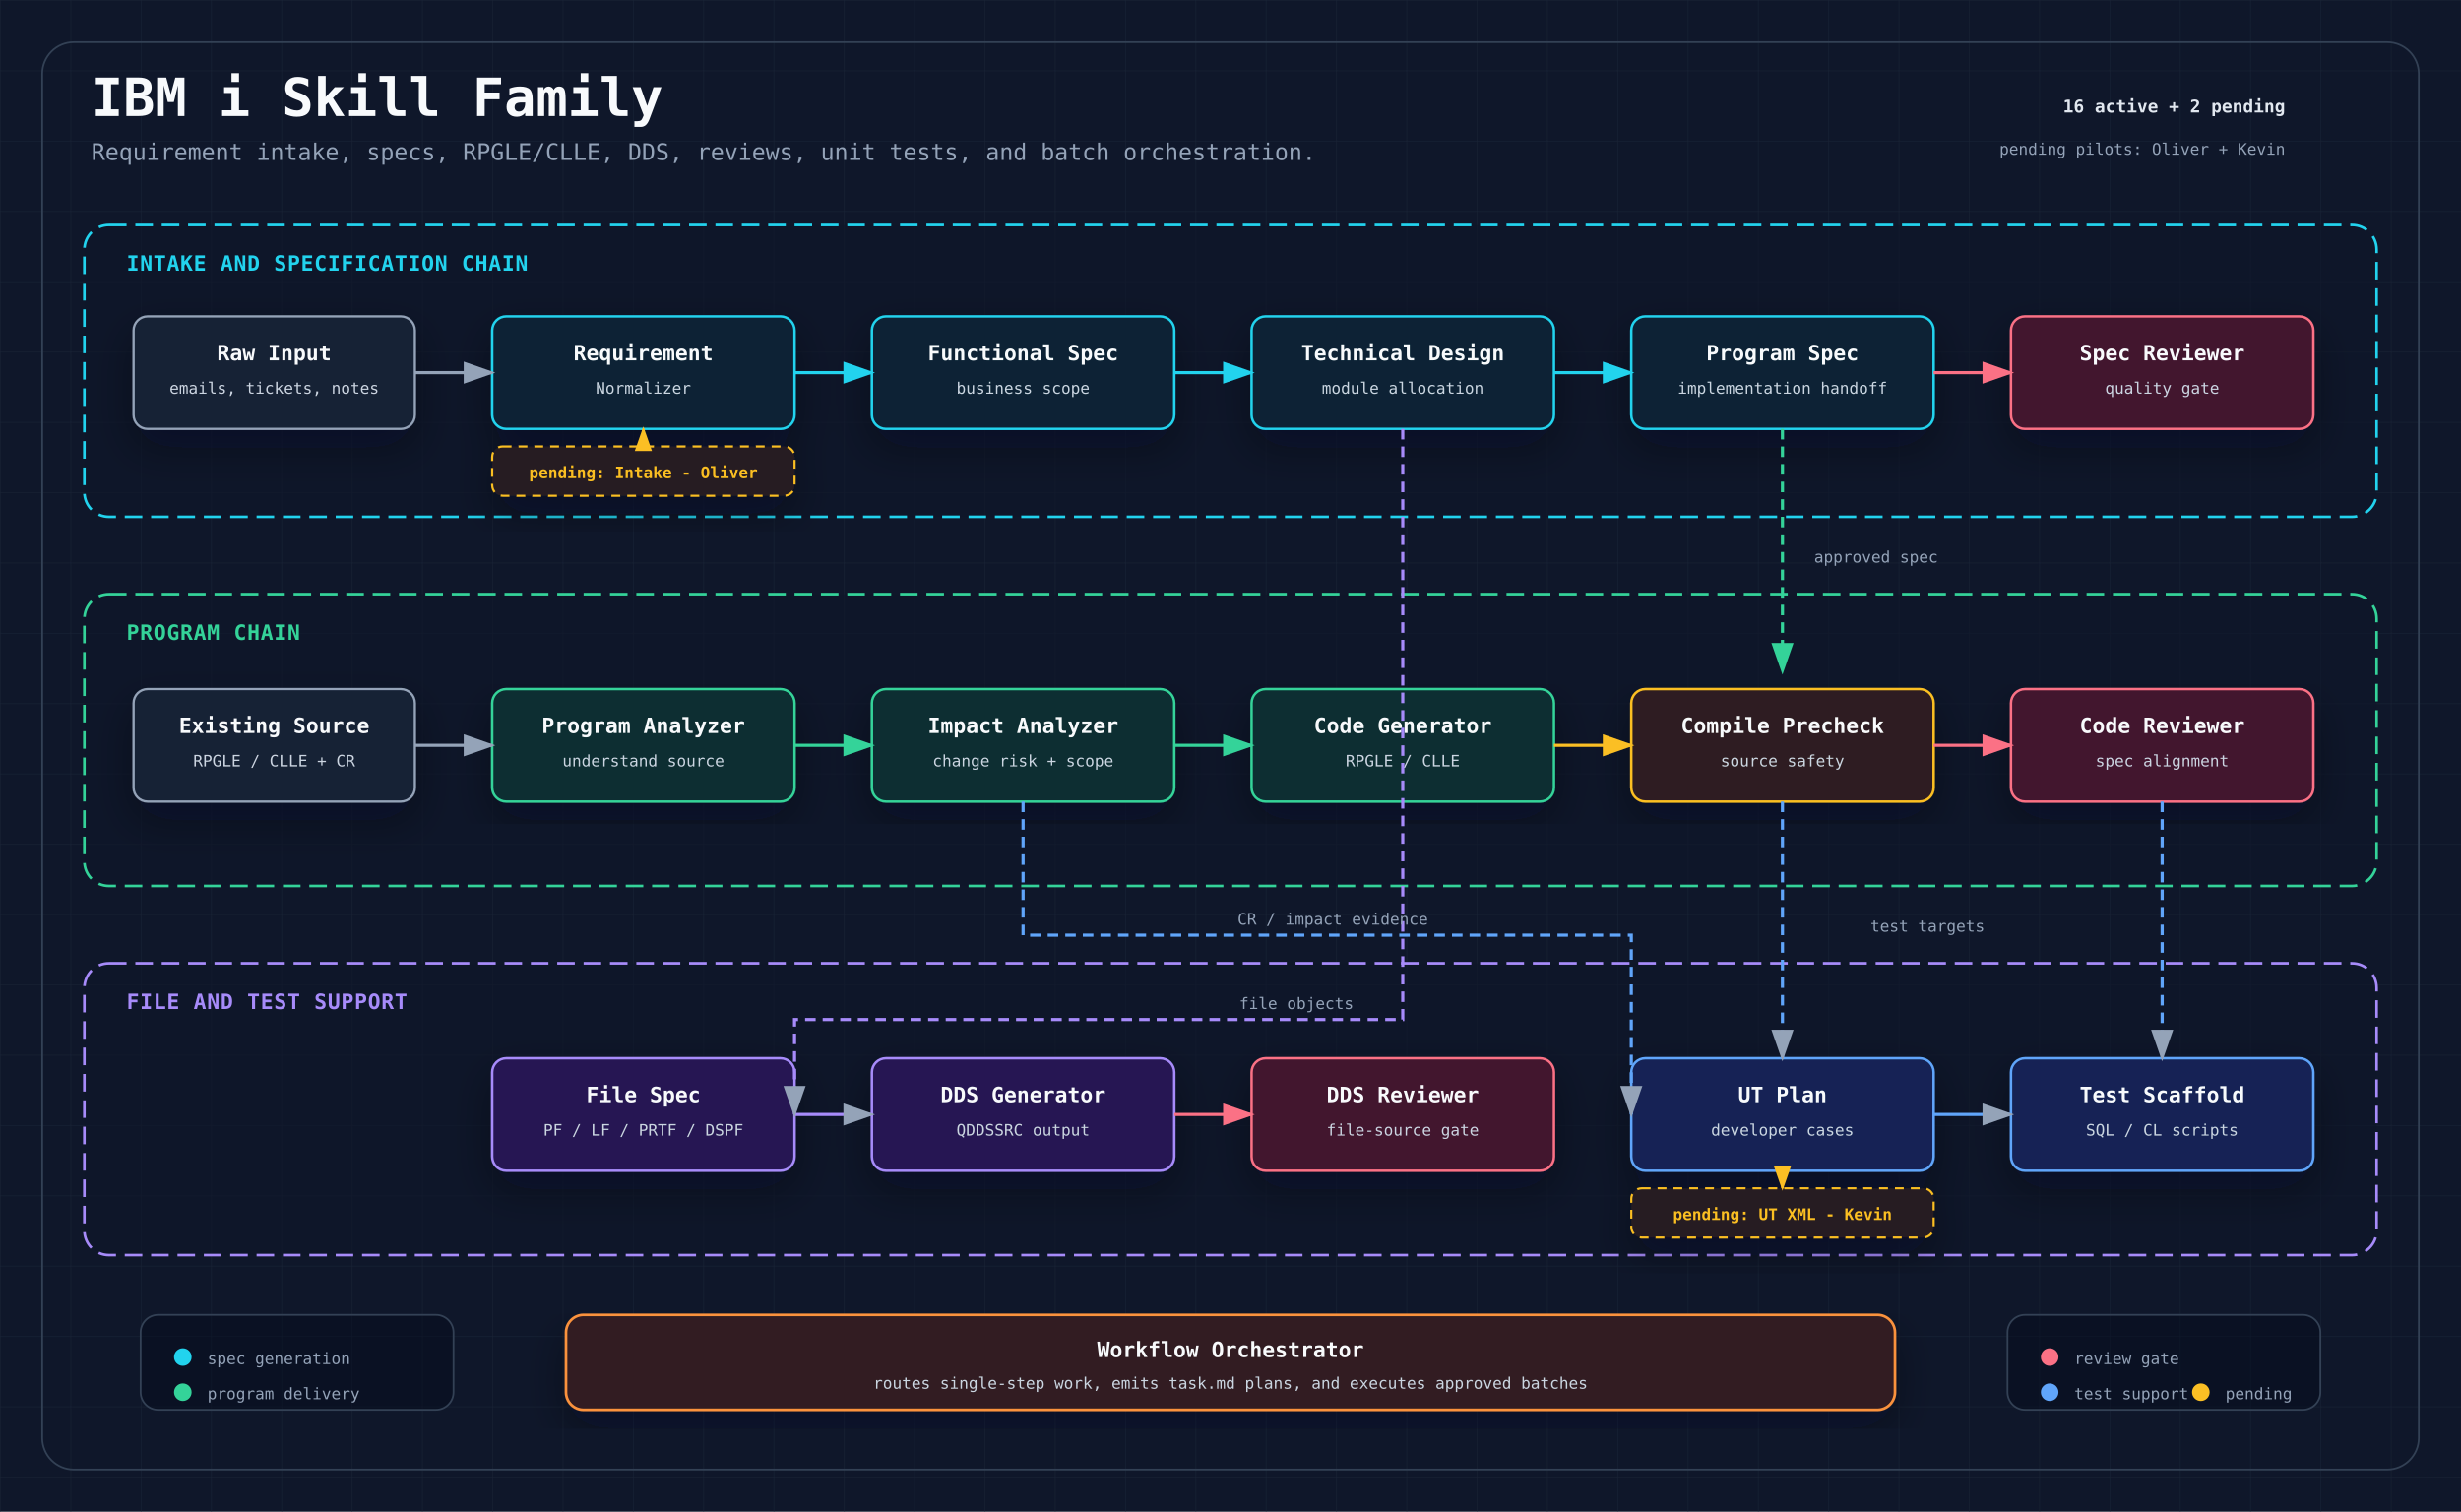
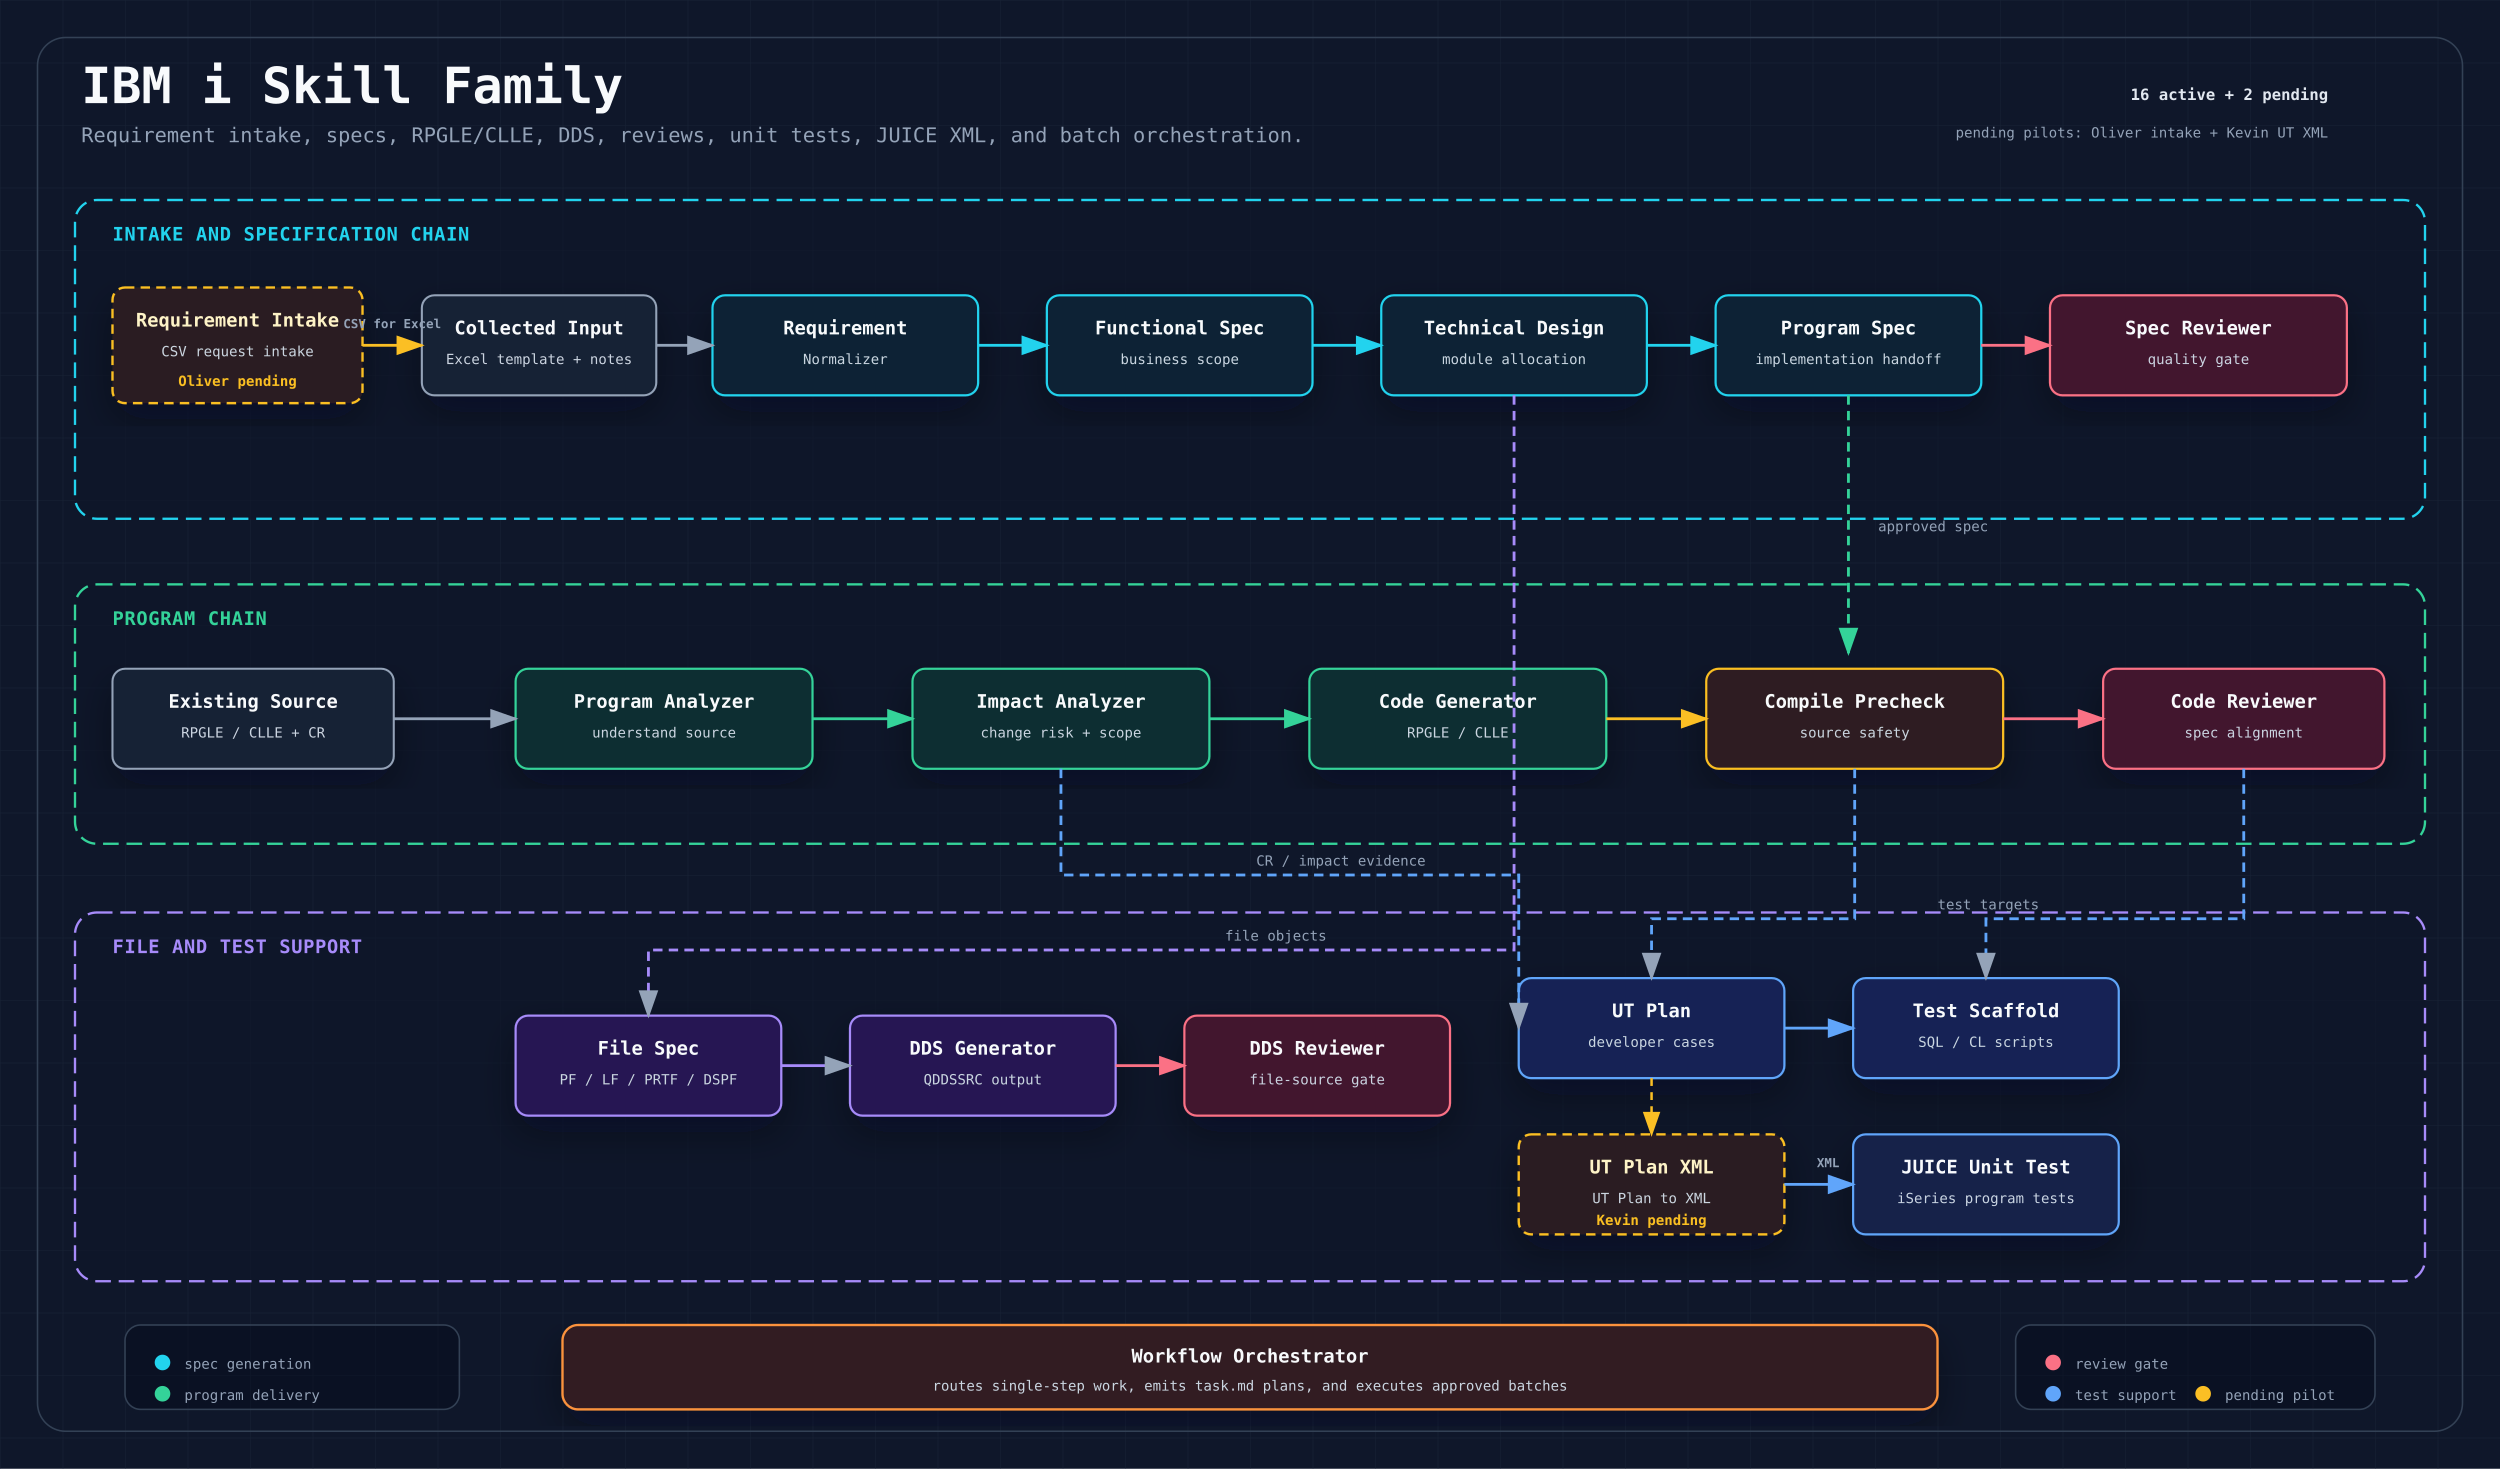
- <svg xmlns="http://www.w3.org/2000/svg" viewBox="0 0 1400 860" role="img" aria-labelledby="title desc">
+ <svg xmlns="http://www.w3.org/2000/svg" viewBox="0 0 1600 940" role="img" aria-labelledby="title desc">
  <defs>
    <pattern id="grid" width="40" height="40" patternUnits="userSpaceOnUse">
      <path d="M 40 0 L 0 0 0 40" fill="none" stroke="#1e293b" stroke-width="0.6" />
    </pattern>
    <marker id="arrow-slate" markerWidth="10" markerHeight="7" refX="9" refY="3.5" orient="auto">
      <polygon points="0 0, 10 3.5, 0 7" fill="#94a3b8" />
    </marker>
    <marker id="arrow-cyan" markerWidth="10" markerHeight="7" refX="9" refY="3.5" orient="auto">
      <polygon points="0 0, 10 3.5, 0 7" fill="#22d3ee" />
    </marker>
    <marker id="arrow-emerald" markerWidth="10" markerHeight="7" refX="9" refY="3.5" orient="auto">
      <polygon points="0 0, 10 3.5, 0 7" fill="#34d399" />
    </marker>
    <marker id="arrow-amber" markerWidth="10" markerHeight="7" refX="9" refY="3.5" orient="auto">
      <polygon points="0 0, 10 3.5, 0 7" fill="#fbbf24" />
    </marker>
    <marker id="arrow-rose" markerWidth="10" markerHeight="7" refX="9" refY="3.5" orient="auto">
      <polygon points="0 0, 10 3.5, 0 7" fill="#fb7185" />
    </marker>
+     <marker id="arrow-blue" markerWidth="10" markerHeight="7" refX="9" refY="3.5" orient="auto">
+       <polygon points="0 0, 10 3.5, 0 7" fill="#60a5fa" />
+     </marker>
    <filter id="soft-shadow" x="-20%" y="-20%" width="140%" height="140%">
      <feDropShadow dx="0" dy="10" stdDeviation="12" flood-color="#020617" flood-opacity="0.35" />
    </filter>
    <style>
      text {
        font-family: "SF Mono", "Cascadia Code", "JetBrains Mono", Menlo, Consolas, monospace;
      }
-       .title { fill: #f8fafc; font-size: 30px; font-weight: 700; }
+       .title { fill: #f8fafc; font-size: 32px; font-weight: 700; }
      .subtitle { fill: #94a3b8; font-size: 13px; font-weight: 500; }
      .region-title { font-size: 12px; font-weight: 700; letter-spacing: 0.4px; }
      .box-title { fill: #f8fafc; font-size: 12px; font-weight: 700; }
      .box-subtitle { fill: #cbd5e1; font-size: 9px; font-weight: 500; }
      .tiny { fill: #94a3b8; font-size: 9px; font-weight: 500; }
-       .pending { fill: #fbbf24; font-size: 9px; font-weight: 700; }
+       .pending-title { fill: #fef3c7; font-size: 12px; font-weight: 700; }
+       .pending-subtitle { fill: #fbbf24; font-size: 9px; font-weight: 700; }
      .lane { fill: #cbd5e1; font-size: 11px; font-weight: 700; }
      .tag { fill: #e2e8f0; font-size: 10px; font-weight: 700; }
+       .arrow-label { fill: #94a3b8; font-size: 8px; font-weight: 600; }
    </style>
  </defs>
-   <rect width="1400" height="860" fill="#0f172a" />
-   <rect width="1400" height="860" fill="url(#grid)" opacity="0.72" />
-   <rect x="24" y="24" width="1352" height="812" rx="18" fill="none" stroke="#334155" stroke-width="1" />
+   <rect width="1600" height="940" fill="#0f172a" />
+   <rect width="1600" height="940" fill="url(#grid)" opacity="0.72" />
+   <rect x="24" y="24" width="1552" height="892" rx="18" fill="none" stroke="#334155" stroke-width="1" />
  <text x="52" y="66" class="title">IBM i Skill Family</text>
-   <text x="52" y="91" class="subtitle">Requirement intake, specs, RPGLE/CLLE, DDS, reviews, unit tests, and batch orchestration.</text>
-   <text x="1300" y="64" class="tag" text-anchor="end">16 active + 2 pending</text>
-   <text x="1300" y="88" class="tiny" text-anchor="end">pending pilots: Oliver + Kevin</text>
-   <rect x="48" y="128" width="1304" height="166" rx="14" fill="rgba(15, 23, 42, 0.64)" stroke="#22d3ee" stroke-width="1.5" stroke-dasharray="10,5" />
+   <text x="52" y="91" class="subtitle">Requirement intake, specs, RPGLE/CLLE, DDS, reviews, unit tests, JUICE XML, and batch orchestration.</text>
+   <text x="1490" y="64" class="tag" text-anchor="end">16 active + 2 pending</text>
+   <text x="1490" y="88" class="tiny" text-anchor="end">pending pilots: Oliver intake + Kevin UT XML</text>
+   <rect x="48" y="128" width="1504" height="204" rx="14" fill="#0f172a" fill-opacity="0.64" stroke="#22d3ee" stroke-width="1.5" stroke-dasharray="10,5" />
  <text x="72" y="154" fill="#22d3ee" class="region-title">INTAKE AND SPECIFICATION CHAIN</text>
-   <rect x="48" y="338" width="1304" height="166" rx="14" fill="rgba(15, 23, 42, 0.64)" stroke="#34d399" stroke-width="1.5" stroke-dasharray="10,5" />
-   <text x="72" y="364" fill="#34d399" class="region-title">PROGRAM CHAIN</text>
-   <rect x="48" y="548" width="1304" height="166" rx="14" fill="rgba(15, 23, 42, 0.64)" stroke="#a78bfa" stroke-width="1.5" stroke-dasharray="10,5" />
-   <text x="72" y="574" fill="#a78bfa" class="region-title">FILE AND TEST SUPPORT</text>
+   <rect x="48" y="374" width="1504" height="166" rx="14" fill="#0f172a" fill-opacity="0.64" stroke="#34d399" stroke-width="1.5" stroke-dasharray="10,5" />
+   <text x="72" y="400" fill="#34d399" class="region-title">PROGRAM CHAIN</text>
+   <rect x="48" y="584" width="1504" height="236" rx="14" fill="#0f172a" fill-opacity="0.64" stroke="#a78bfa" stroke-width="1.5" stroke-dasharray="10,5" />
+   <text x="72" y="610" fill="#a78bfa" class="region-title">FILE AND TEST SUPPORT</text>
  <g filter="url(#soft-shadow)">
-     <rect x="76" y="180" width="160" height="64" rx="8" fill="#0f172a" />
-     <rect x="76" y="180" width="160" height="64" rx="8" fill="#1e293b" fill-opacity="0.58" stroke="#94a3b8" stroke-width="1.3" />
-     <text x="156" y="205" class="box-title" text-anchor="middle">Raw Input</text>
-     <text x="156" y="224" class="box-subtitle" text-anchor="middle">emails, tickets, notes</text>
-     <rect x="76" y="392" width="160" height="64" rx="8" fill="#0f172a" />
-     <rect x="76" y="392" width="160" height="64" rx="8" fill="#1e293b" fill-opacity="0.58" stroke="#94a3b8" stroke-width="1.3" />
-     <text x="156" y="417" class="box-title" text-anchor="middle">Existing Source</text>
-     <text x="156" y="436" class="box-subtitle" text-anchor="middle">RPGLE / CLLE + CR</text>
+     <rect x="72" y="184" width="160" height="74" rx="8" fill="#0f172a" />
+     <rect x="72" y="184" width="160" height="74" rx="8" fill="#78350f" fill-opacity="0.28" stroke="#fbbf24" stroke-width="1.5" stroke-dasharray="6,4" />
+     <text x="152" y="209" class="pending-title" text-anchor="middle">Requirement Intake</text>
+     <text x="152" y="228" class="box-subtitle" text-anchor="middle">CSV request intake</text>
+     <text x="152" y="247" class="pending-subtitle" text-anchor="middle">Oliver pending</text>
+     <rect x="270" y="189" width="150" height="64" rx="8" fill="#0f172a" />
+     <rect x="270" y="189" width="150" height="64" rx="8" fill="#1e293b" fill-opacity="0.58" stroke="#94a3b8" stroke-width="1.3" />
+     <text x="345" y="214" class="box-title" text-anchor="middle">Collected Input</text>
+     <text x="345" y="233" class="box-subtitle" text-anchor="middle">Excel template + notes</text>
+     <rect x="456" y="189" width="170" height="64" rx="8" fill="#0f172a" />
+     <rect x="456" y="189" width="170" height="64" rx="8" fill="#083344" fill-opacity="0.45" stroke="#22d3ee" stroke-width="1.4" />
+     <text x="541" y="214" class="box-title" text-anchor="middle">Requirement</text>
+     <text x="541" y="233" class="box-subtitle" text-anchor="middle">Normalizer</text>
+     <rect x="670" y="189" width="170" height="64" rx="8" fill="#0f172a" />
+     <rect x="670" y="189" width="170" height="64" rx="8" fill="#083344" fill-opacity="0.45" stroke="#22d3ee" stroke-width="1.4" />
+     <text x="755" y="214" class="box-title" text-anchor="middle">Functional Spec</text>
+     <text x="755" y="233" class="box-subtitle" text-anchor="middle">business scope</text>
+     <rect x="884" y="189" width="170" height="64" rx="8" fill="#0f172a" />
+     <rect x="884" y="189" width="170" height="64" rx="8" fill="#083344" fill-opacity="0.45" stroke="#22d3ee" stroke-width="1.4" />
+     <text x="969" y="214" class="box-title" text-anchor="middle">Technical Design</text>
+     <text x="969" y="233" class="box-subtitle" text-anchor="middle">module allocation</text>
+     <rect x="1098" y="189" width="170" height="64" rx="8" fill="#0f172a" />
+     <rect x="1098" y="189" width="170" height="64" rx="8" fill="#083344" fill-opacity="0.45" stroke="#22d3ee" stroke-width="1.4" />
+     <text x="1183" y="214" class="box-title" text-anchor="middle">Program Spec</text>
+     <text x="1183" y="233" class="box-subtitle" text-anchor="middle">implementation handoff</text>
+     <rect x="1312" y="189" width="190" height="64" rx="8" fill="#0f172a" />
+     <rect x="1312" y="189" width="190" height="64" rx="8" fill="#881337" fill-opacity="0.42" stroke="#fb7185" stroke-width="1.4" />
+     <text x="1407" y="214" class="box-title" text-anchor="middle">Spec Reviewer</text>
+     <text x="1407" y="233" class="box-subtitle" text-anchor="middle">quality gate</text>
  </g>
  <g filter="url(#soft-shadow)">
-     <rect x="280" y="180" width="172" height="64" rx="8" fill="#0f172a" />
-     <rect x="280" y="180" width="172" height="64" rx="8" fill="#083344" fill-opacity="0.45" stroke="#22d3ee" stroke-width="1.4" />
-     <text x="366" y="205" class="box-title" text-anchor="middle">Requirement</text>
-     <text x="366" y="224" class="box-subtitle" text-anchor="middle">Normalizer</text>
-     <rect x="280" y="254" width="172" height="28" rx="6" fill="#0f172a" />
-     <rect x="280" y="254" width="172" height="28" rx="6" fill="#78350f" fill-opacity="0.24" stroke="#fbbf24" stroke-width="1.2" stroke-dasharray="5,4" />
-     <text x="366" y="272" class="pending" text-anchor="middle">pending: Intake - Oliver</text>
-     <rect x="496" y="180" width="172" height="64" rx="8" fill="#0f172a" />
-     <rect x="496" y="180" width="172" height="64" rx="8" fill="#083344" fill-opacity="0.45" stroke="#22d3ee" stroke-width="1.4" />
-     <text x="582" y="205" class="box-title" text-anchor="middle">Functional Spec</text>
-     <text x="582" y="224" class="box-subtitle" text-anchor="middle">business scope</text>
-     <rect x="712" y="180" width="172" height="64" rx="8" fill="#0f172a" />
-     <rect x="712" y="180" width="172" height="64" rx="8" fill="#083344" fill-opacity="0.45" stroke="#22d3ee" stroke-width="1.4" />
-     <text x="798" y="205" class="box-title" text-anchor="middle">Technical Design</text>
-     <text x="798" y="224" class="box-subtitle" text-anchor="middle">module allocation</text>
-     <rect x="928" y="180" width="172" height="64" rx="8" fill="#0f172a" />
-     <rect x="928" y="180" width="172" height="64" rx="8" fill="#083344" fill-opacity="0.45" stroke="#22d3ee" stroke-width="1.4" />
-     <text x="1014" y="205" class="box-title" text-anchor="middle">Program Spec</text>
-     <text x="1014" y="224" class="box-subtitle" text-anchor="middle">implementation handoff</text>
-     <rect x="1144" y="180" width="172" height="64" rx="8" fill="#0f172a" />
-     <rect x="1144" y="180" width="172" height="64" rx="8" fill="#881337" fill-opacity="0.42" stroke="#fb7185" stroke-width="1.4" />
-     <text x="1230" y="205" class="box-title" text-anchor="middle">Spec Reviewer</text>
-     <text x="1230" y="224" class="box-subtitle" text-anchor="middle">quality gate</text>
+     <rect x="72" y="428" width="180" height="64" rx="8" fill="#0f172a" />
+     <rect x="72" y="428" width="180" height="64" rx="8" fill="#1e293b" fill-opacity="0.58" stroke="#94a3b8" stroke-width="1.3" />
+     <text x="162" y="453" class="box-title" text-anchor="middle">Existing Source</text>
+     <text x="162" y="472" class="box-subtitle" text-anchor="middle">RPGLE / CLLE + CR</text>
+     <rect x="330" y="428" width="190" height="64" rx="8" fill="#0f172a" />
+     <rect x="330" y="428" width="190" height="64" rx="8" fill="#064e3b" fill-opacity="0.42" stroke="#34d399" stroke-width="1.4" />
+     <text x="425" y="453" class="box-title" text-anchor="middle">Program Analyzer</text>
+     <text x="425" y="472" class="box-subtitle" text-anchor="middle">understand source</text>
+     <rect x="584" y="428" width="190" height="64" rx="8" fill="#0f172a" />
+     <rect x="584" y="428" width="190" height="64" rx="8" fill="#064e3b" fill-opacity="0.42" stroke="#34d399" stroke-width="1.4" />
+     <text x="679" y="453" class="box-title" text-anchor="middle">Impact Analyzer</text>
+     <text x="679" y="472" class="box-subtitle" text-anchor="middle">change risk + scope</text>
+     <rect x="838" y="428" width="190" height="64" rx="8" fill="#0f172a" />
+     <rect x="838" y="428" width="190" height="64" rx="8" fill="#064e3b" fill-opacity="0.42" stroke="#34d399" stroke-width="1.4" />
+     <text x="933" y="453" class="box-title" text-anchor="middle">Code Generator</text>
+     <text x="933" y="472" class="box-subtitle" text-anchor="middle">RPGLE / CLLE</text>
+     <rect x="1092" y="428" width="190" height="64" rx="8" fill="#0f172a" />
+     <rect x="1092" y="428" width="190" height="64" rx="8" fill="#78350f" fill-opacity="0.30" stroke="#fbbf24" stroke-width="1.4" />
+     <text x="1187" y="453" class="box-title" text-anchor="middle">Compile Precheck</text>
+     <text x="1187" y="472" class="box-subtitle" text-anchor="middle">source safety</text>
+     <rect x="1346" y="428" width="180" height="64" rx="8" fill="#0f172a" />
+     <rect x="1346" y="428" width="180" height="64" rx="8" fill="#881337" fill-opacity="0.42" stroke="#fb7185" stroke-width="1.4" />
+     <text x="1436" y="453" class="box-title" text-anchor="middle">Code Reviewer</text>
+     <text x="1436" y="472" class="box-subtitle" text-anchor="middle">spec alignment</text>
  </g>
  <g filter="url(#soft-shadow)">
-     <rect x="280" y="392" width="172" height="64" rx="8" fill="#0f172a" />
-     <rect x="280" y="392" width="172" height="64" rx="8" fill="#064e3b" fill-opacity="0.42" stroke="#34d399" stroke-width="1.4" />
-     <text x="366" y="417" class="box-title" text-anchor="middle">Program Analyzer</text>
-     <text x="366" y="436" class="box-subtitle" text-anchor="middle">understand source</text>
-     <rect x="496" y="392" width="172" height="64" rx="8" fill="#0f172a" />
-     <rect x="496" y="392" width="172" height="64" rx="8" fill="#064e3b" fill-opacity="0.42" stroke="#34d399" stroke-width="1.4" />
-     <text x="582" y="417" class="box-title" text-anchor="middle">Impact Analyzer</text>
-     <text x="582" y="436" class="box-subtitle" text-anchor="middle">change risk + scope</text>
-     <rect x="712" y="392" width="172" height="64" rx="8" fill="#0f172a" />
-     <rect x="712" y="392" width="172" height="64" rx="8" fill="#064e3b" fill-opacity="0.42" stroke="#34d399" stroke-width="1.4" />
-     <text x="798" y="417" class="box-title" text-anchor="middle">Code Generator</text>
-     <text x="798" y="436" class="box-subtitle" text-anchor="middle">RPGLE / CLLE</text>
-     <rect x="928" y="392" width="172" height="64" rx="8" fill="#0f172a" />
-     <rect x="928" y="392" width="172" height="64" rx="8" fill="#78350f" fill-opacity="0.30" stroke="#fbbf24" stroke-width="1.4" />
-     <text x="1014" y="417" class="box-title" text-anchor="middle">Compile Precheck</text>
-     <text x="1014" y="436" class="box-subtitle" text-anchor="middle">source safety</text>
-     <rect x="1144" y="392" width="172" height="64" rx="8" fill="#0f172a" />
-     <rect x="1144" y="392" width="172" height="64" rx="8" fill="#881337" fill-opacity="0.42" stroke="#fb7185" stroke-width="1.4" />
-     <text x="1230" y="417" class="box-title" text-anchor="middle">Code Reviewer</text>
-     <text x="1230" y="436" class="box-subtitle" text-anchor="middle">spec alignment</text>
+     <rect x="330" y="650" width="170" height="64" rx="8" fill="#0f172a" />
+     <rect x="330" y="650" width="170" height="64" rx="8" fill="#4c1d95" fill-opacity="0.38" stroke="#a78bfa" stroke-width="1.4" />
+     <text x="415" y="675" class="box-title" text-anchor="middle">File Spec</text>
+     <text x="415" y="694" class="box-subtitle" text-anchor="middle">PF / LF / PRTF / DSPF</text>
+     <rect x="544" y="650" width="170" height="64" rx="8" fill="#0f172a" />
+     <rect x="544" y="650" width="170" height="64" rx="8" fill="#4c1d95" fill-opacity="0.38" stroke="#a78bfa" stroke-width="1.4" />
+     <text x="629" y="675" class="box-title" text-anchor="middle">DDS Generator</text>
+     <text x="629" y="694" class="box-subtitle" text-anchor="middle">QDDSSRC output</text>
+     <rect x="758" y="650" width="170" height="64" rx="8" fill="#0f172a" />
+     <rect x="758" y="650" width="170" height="64" rx="8" fill="#881337" fill-opacity="0.42" stroke="#fb7185" stroke-width="1.4" />
+     <text x="843" y="675" class="box-title" text-anchor="middle">DDS Reviewer</text>
+     <text x="843" y="694" class="box-subtitle" text-anchor="middle">file-source gate</text>
+     <rect x="972" y="626" width="170" height="64" rx="8" fill="#0f172a" />
+     <rect x="972" y="626" width="170" height="64" rx="8" fill="#1e40af" fill-opacity="0.32" stroke="#60a5fa" stroke-width="1.4" />
+     <text x="1057" y="651" class="box-title" text-anchor="middle">UT Plan</text>
+     <text x="1057" y="670" class="box-subtitle" text-anchor="middle">developer cases</text>
+     <rect x="1186" y="626" width="170" height="64" rx="8" fill="#0f172a" />
+     <rect x="1186" y="626" width="170" height="64" rx="8" fill="#1e40af" fill-opacity="0.32" stroke="#60a5fa" stroke-width="1.4" />
+     <text x="1271" y="651" class="box-title" text-anchor="middle">Test Scaffold</text>
+     <text x="1271" y="670" class="box-subtitle" text-anchor="middle">SQL / CL scripts</text>
+     <rect x="972" y="726" width="170" height="64" rx="8" fill="#0f172a" />
+     <rect x="972" y="726" width="170" height="64" rx="8" fill="#78350f" fill-opacity="0.28" stroke="#fbbf24" stroke-width="1.5" stroke-dasharray="6,4" />
+     <text x="1057" y="751" class="pending-title" text-anchor="middle">UT Plan XML</text>
+     <text x="1057" y="770" class="box-subtitle" text-anchor="middle">UT Plan to XML</text>
+     <text x="1057" y="784" class="pending-subtitle" text-anchor="middle">Kevin pending</text>
+     <rect x="1186" y="726" width="170" height="64" rx="8" fill="#0f172a" />
+     <rect x="1186" y="726" width="170" height="64" rx="8" fill="#1e40af" fill-opacity="0.24" stroke="#60a5fa" stroke-width="1.4" />
+     <text x="1271" y="751" class="box-title" text-anchor="middle">JUICE Unit Test</text>
+     <text x="1271" y="770" class="box-subtitle" text-anchor="middle">iSeries program tests</text>
  </g>
  <g filter="url(#soft-shadow)">
-     <rect x="280" y="602" width="172" height="64" rx="8" fill="#0f172a" />
-     <rect x="280" y="602" width="172" height="64" rx="8" fill="#4c1d95" fill-opacity="0.38" stroke="#a78bfa" stroke-width="1.4" />
-     <text x="366" y="627" class="box-title" text-anchor="middle">File Spec</text>
-     <text x="366" y="646" class="box-subtitle" text-anchor="middle">PF / LF / PRTF / DSPF</text>
-     <rect x="496" y="602" width="172" height="64" rx="8" fill="#0f172a" />
-     <rect x="496" y="602" width="172" height="64" rx="8" fill="#4c1d95" fill-opacity="0.38" stroke="#a78bfa" stroke-width="1.4" />
-     <text x="582" y="627" class="box-title" text-anchor="middle">DDS Generator</text>
-     <text x="582" y="646" class="box-subtitle" text-anchor="middle">QDDSSRC output</text>
-     <rect x="712" y="602" width="172" height="64" rx="8" fill="#0f172a" />
-     <rect x="712" y="602" width="172" height="64" rx="8" fill="#881337" fill-opacity="0.42" stroke="#fb7185" stroke-width="1.4" />
-     <text x="798" y="627" class="box-title" text-anchor="middle">DDS Reviewer</text>
-     <text x="798" y="646" class="box-subtitle" text-anchor="middle">file-source gate</text>
-     <rect x="928" y="602" width="172" height="64" rx="8" fill="#0f172a" />
-     <rect x="928" y="602" width="172" height="64" rx="8" fill="#1e40af" fill-opacity="0.32" stroke="#60a5fa" stroke-width="1.4" />
-     <text x="1014" y="627" class="box-title" text-anchor="middle">UT Plan</text>
-     <text x="1014" y="646" class="box-subtitle" text-anchor="middle">developer cases</text>
-     <rect x="928" y="676" width="172" height="28" rx="6" fill="#0f172a" />
-     <rect x="928" y="676" width="172" height="28" rx="6" fill="#78350f" fill-opacity="0.24" stroke="#fbbf24" stroke-width="1.2" stroke-dasharray="5,4" />
-     <text x="1014" y="694" class="pending" text-anchor="middle">pending: UT XML - Kevin</text>
-     <rect x="1144" y="602" width="172" height="64" rx="8" fill="#0f172a" />
-     <rect x="1144" y="602" width="172" height="64" rx="8" fill="#1e40af" fill-opacity="0.32" stroke="#60a5fa" stroke-width="1.4" />
-     <text x="1230" y="627" class="box-title" text-anchor="middle">Test Scaffold</text>
-     <text x="1230" y="646" class="box-subtitle" text-anchor="middle">SQL / CL scripts</text>
+     <rect x="360" y="848" width="880" height="54" rx="10" fill="#0f172a" />
+     <rect x="360" y="848" width="880" height="54" rx="10" fill="#7c2d12" fill-opacity="0.30" stroke="#fb923c" stroke-width="1.5" />
+     <text x="800" y="872" class="box-title" text-anchor="middle">Workflow Orchestrator</text>
+     <text x="800" y="890" class="box-subtitle" text-anchor="middle">routes single-step work, emits task.md plans, and executes approved batches</text>
  </g>
-   <g filter="url(#soft-shadow)">
-     <rect x="322" y="748" width="756" height="54" rx="10" fill="#0f172a" />
-     <rect x="322" y="748" width="756" height="54" rx="10" fill="#7c2d12" fill-opacity="0.30" stroke="#fb923c" stroke-width="1.5" />
-     <text x="700" y="772" class="box-title" text-anchor="middle">Workflow Orchestrator</text>
-     <text x="700" y="790" class="box-subtitle" text-anchor="middle">routes single-step work, emits task.md plans, and executes approved batches</text>
-   </g>
-   <path d="M 236 212 L 280 212" fill="none" stroke="#94a3b8" stroke-width="1.8" marker-end="url(#arrow-slate)" />
-   <path d="M 452 212 L 496 212" fill="none" stroke="#22d3ee" stroke-width="1.8" marker-end="url(#arrow-cyan)" />
-   <path d="M 668 212 L 712 212" fill="none" stroke="#22d3ee" stroke-width="1.8" marker-end="url(#arrow-cyan)" />
-   <path d="M 884 212 L 928 212" fill="none" stroke="#22d3ee" stroke-width="1.8" marker-end="url(#arrow-cyan)" />
-   <path d="M 1100 212 L 1144 212" fill="none" stroke="#fb7185" stroke-width="1.8" marker-end="url(#arrow-rose)" />
-   <path d="M 366 254 L 366 244" fill="none" stroke="#fbbf24" stroke-width="1.4" stroke-dasharray="4,4" marker-end="url(#arrow-amber)" />
-   <path d="M 236 424 L 280 424" fill="none" stroke="#94a3b8" stroke-width="1.8" marker-end="url(#arrow-slate)" />
-   <path d="M 452 424 L 496 424" fill="none" stroke="#34d399" stroke-width="1.8" marker-end="url(#arrow-emerald)" />
-   <path d="M 668 424 L 712 424" fill="none" stroke="#34d399" stroke-width="1.8" marker-end="url(#arrow-emerald)" />
-   <path d="M 884 424 L 928 424" fill="none" stroke="#fbbf24" stroke-width="1.8" marker-end="url(#arrow-amber)" />
-   <path d="M 1100 424 L 1144 424" fill="none" stroke="#fb7185" stroke-width="1.8" marker-end="url(#arrow-rose)" />
-   <path d="M 452 634 L 496 634" fill="none" stroke="#a78bfa" stroke-width="1.8" marker-end="url(#arrow-slate)" />
-   <path d="M 668 634 L 712 634" fill="none" stroke="#fb7185" stroke-width="1.8" marker-end="url(#arrow-rose)" />
-   <path d="M 1100 634 L 1144 634" fill="none" stroke="#60a5fa" stroke-width="1.8" marker-end="url(#arrow-slate)" />
-   <path d="M 1014 666 L 1014 676" fill="none" stroke="#fbbf24" stroke-width="1.4" stroke-dasharray="4,4" marker-end="url(#arrow-amber)" />
-   <path d="M 1014 244 L 1014 382" fill="none" stroke="#34d399" stroke-width="1.8" stroke-dasharray="6,4" marker-end="url(#arrow-emerald)" />
-   <text x="1032" y="320" class="tiny">approved spec</text>
-   <path d="M 798 244 L 798 580 L 452 580 L 452 634" fill="none" stroke="#a78bfa" stroke-width="1.8" stroke-dasharray="6,4" marker-end="url(#arrow-slate)" />
-   <text x="705" y="574" class="tiny">file objects</text>
-   <path d="M 1014 456 L 1014 602" fill="none" stroke="#60a5fa" stroke-width="1.8" stroke-dasharray="6,4" marker-end="url(#arrow-slate)" />
-   <path d="M 1230 456 L 1230 602" fill="none" stroke="#60a5fa" stroke-width="1.8" stroke-dasharray="6,4" marker-end="url(#arrow-slate)" />
-   <text x="1064" y="530" class="tiny">test targets</text>
-   <path d="M 582 456 L 582 532 L 928 532 L 928 634" fill="none" stroke="#60a5fa" stroke-width="1.8" stroke-dasharray="6,4" marker-end="url(#arrow-slate)" />
-   <text x="704" y="526" class="tiny">CR / impact evidence</text>
-   <rect x="80" y="748" width="178" height="54" rx="10" fill="#020617" fill-opacity="0.36" stroke="#334155" stroke-width="1" />
-   <circle cx="104" cy="772" r="5" fill="#22d3ee" />
-   <text x="118" y="776" class="tiny">spec generation</text>
-   <circle cx="104" cy="792" r="5" fill="#34d399" />
-   <text x="118" y="796" class="tiny">program delivery</text>
-   <rect x="1142" y="748" width="178" height="54" rx="10" fill="#020617" fill-opacity="0.36" stroke="#334155" stroke-width="1" />
-   <circle cx="1166" cy="772" r="5" fill="#fb7185" />
-   <text x="1180" y="776" class="tiny">review gate</text>
-   <circle cx="1166" cy="792" r="5" fill="#60a5fa" />
-   <text x="1180" y="796" class="tiny">test support</text>
-   <circle cx="1252" cy="792" r="5" fill="#fbbf24" />
-   <text x="1266" y="796" class="tiny">pending</text>
+   <path d="M 232 221 L 270 221" fill="none" stroke="#fbbf24" stroke-width="1.8" marker-end="url(#arrow-amber)" />
+   <text x="251" y="210" class="arrow-label" text-anchor="middle">CSV for Excel</text>
+   <path d="M 420 221 L 456 221" fill="none" stroke="#94a3b8" stroke-width="1.8" marker-end="url(#arrow-slate)" />
+   <path d="M 626 221 L 670 221" fill="none" stroke="#22d3ee" stroke-width="1.8" marker-end="url(#arrow-cyan)" />
+   <path d="M 840 221 L 884 221" fill="none" stroke="#22d3ee" stroke-width="1.8" marker-end="url(#arrow-cyan)" />
+   <path d="M 1054 221 L 1098 221" fill="none" stroke="#22d3ee" stroke-width="1.8" marker-end="url(#arrow-cyan)" />
+   <path d="M 1268 221 L 1312 221" fill="none" stroke="#fb7185" stroke-width="1.8" marker-end="url(#arrow-rose)" />
+   <path d="M 252 460 L 330 460" fill="none" stroke="#94a3b8" stroke-width="1.8" marker-end="url(#arrow-slate)" />
+   <path d="M 520 460 L 584 460" fill="none" stroke="#34d399" stroke-width="1.8" marker-end="url(#arrow-emerald)" />
+   <path d="M 774 460 L 838 460" fill="none" stroke="#34d399" stroke-width="1.8" marker-end="url(#arrow-emerald)" />
+   <path d="M 1028 460 L 1092 460" fill="none" stroke="#fbbf24" stroke-width="1.8" marker-end="url(#arrow-amber)" />
+   <path d="M 1282 460 L 1346 460" fill="none" stroke="#fb7185" stroke-width="1.8" marker-end="url(#arrow-rose)" />
+   <path d="M 500 682 L 544 682" fill="none" stroke="#a78bfa" stroke-width="1.8" marker-end="url(#arrow-slate)" />
+   <path d="M 714 682 L 758 682" fill="none" stroke="#fb7185" stroke-width="1.8" marker-end="url(#arrow-rose)" />
+   <path d="M 1142 658 L 1186 658" fill="none" stroke="#60a5fa" stroke-width="1.8" marker-end="url(#arrow-blue)" />
+   <path d="M 1057 690 L 1057 726" fill="none" stroke="#fbbf24" stroke-width="1.6" stroke-dasharray="5,4" marker-end="url(#arrow-amber)" />
+   <path d="M 1142 758 L 1186 758" fill="none" stroke="#60a5fa" stroke-width="1.8" marker-end="url(#arrow-blue)" />
+   <text x="1170" y="747" class="arrow-label" text-anchor="middle">XML</text>
+   <path d="M 1183 253 L 1183 418" fill="none" stroke="#34d399" stroke-width="1.8" stroke-dasharray="6,4" marker-end="url(#arrow-emerald)" />
+   <text x="1202" y="340" class="tiny">approved spec</text>
+   <path d="M 969 253 L 969 608 L 415 608 L 415 650" fill="none" stroke="#a78bfa" stroke-width="1.8" stroke-dasharray="6,4" marker-end="url(#arrow-slate)" />
+   <text x="784" y="602" class="tiny">file objects</text>
+   <path d="M 1187 492 L 1187 588 L 1057 588 L 1057 626" fill="none" stroke="#60a5fa" stroke-width="1.8" stroke-dasharray="6,4" marker-end="url(#arrow-slate)" />
+   <path d="M 1436 492 L 1436 588 L 1271 588 L 1271 626" fill="none" stroke="#60a5fa" stroke-width="1.8" stroke-dasharray="6,4" marker-end="url(#arrow-slate)" />
+   <text x="1240" y="582" class="tiny">test targets</text>
+   <path d="M 679 492 L 679 560 L 972 560 L 972 658" fill="none" stroke="#60a5fa" stroke-width="1.8" stroke-dasharray="6,4" marker-end="url(#arrow-slate)" />
+   <text x="804" y="554" class="tiny">CR / impact evidence</text>
+   <rect x="80" y="848" width="214" height="54" rx="10" fill="#020617" fill-opacity="0.36" stroke="#334155" stroke-width="1" />
+   <circle cx="104" cy="872" r="5" fill="#22d3ee" />
+   <text x="118" y="876" class="tiny">spec generation</text>
+   <circle cx="104" cy="892" r="5" fill="#34d399" />
+   <text x="118" y="896" class="tiny">program delivery</text>
+   <rect x="1290" y="848" width="230" height="54" rx="10" fill="#020617" fill-opacity="0.36" stroke="#334155" stroke-width="1" />
+   <circle cx="1314" cy="872" r="5" fill="#fb7185" />
+   <text x="1328" y="876" class="tiny">review gate</text>
+   <circle cx="1314" cy="892" r="5" fill="#60a5fa" />
+   <text x="1328" y="896" class="tiny">test support</text>
+   <circle cx="1410" cy="892" r="5" fill="#fbbf24" />
+   <text x="1424" y="896" class="tiny">pending pilot</text>
</svg>
